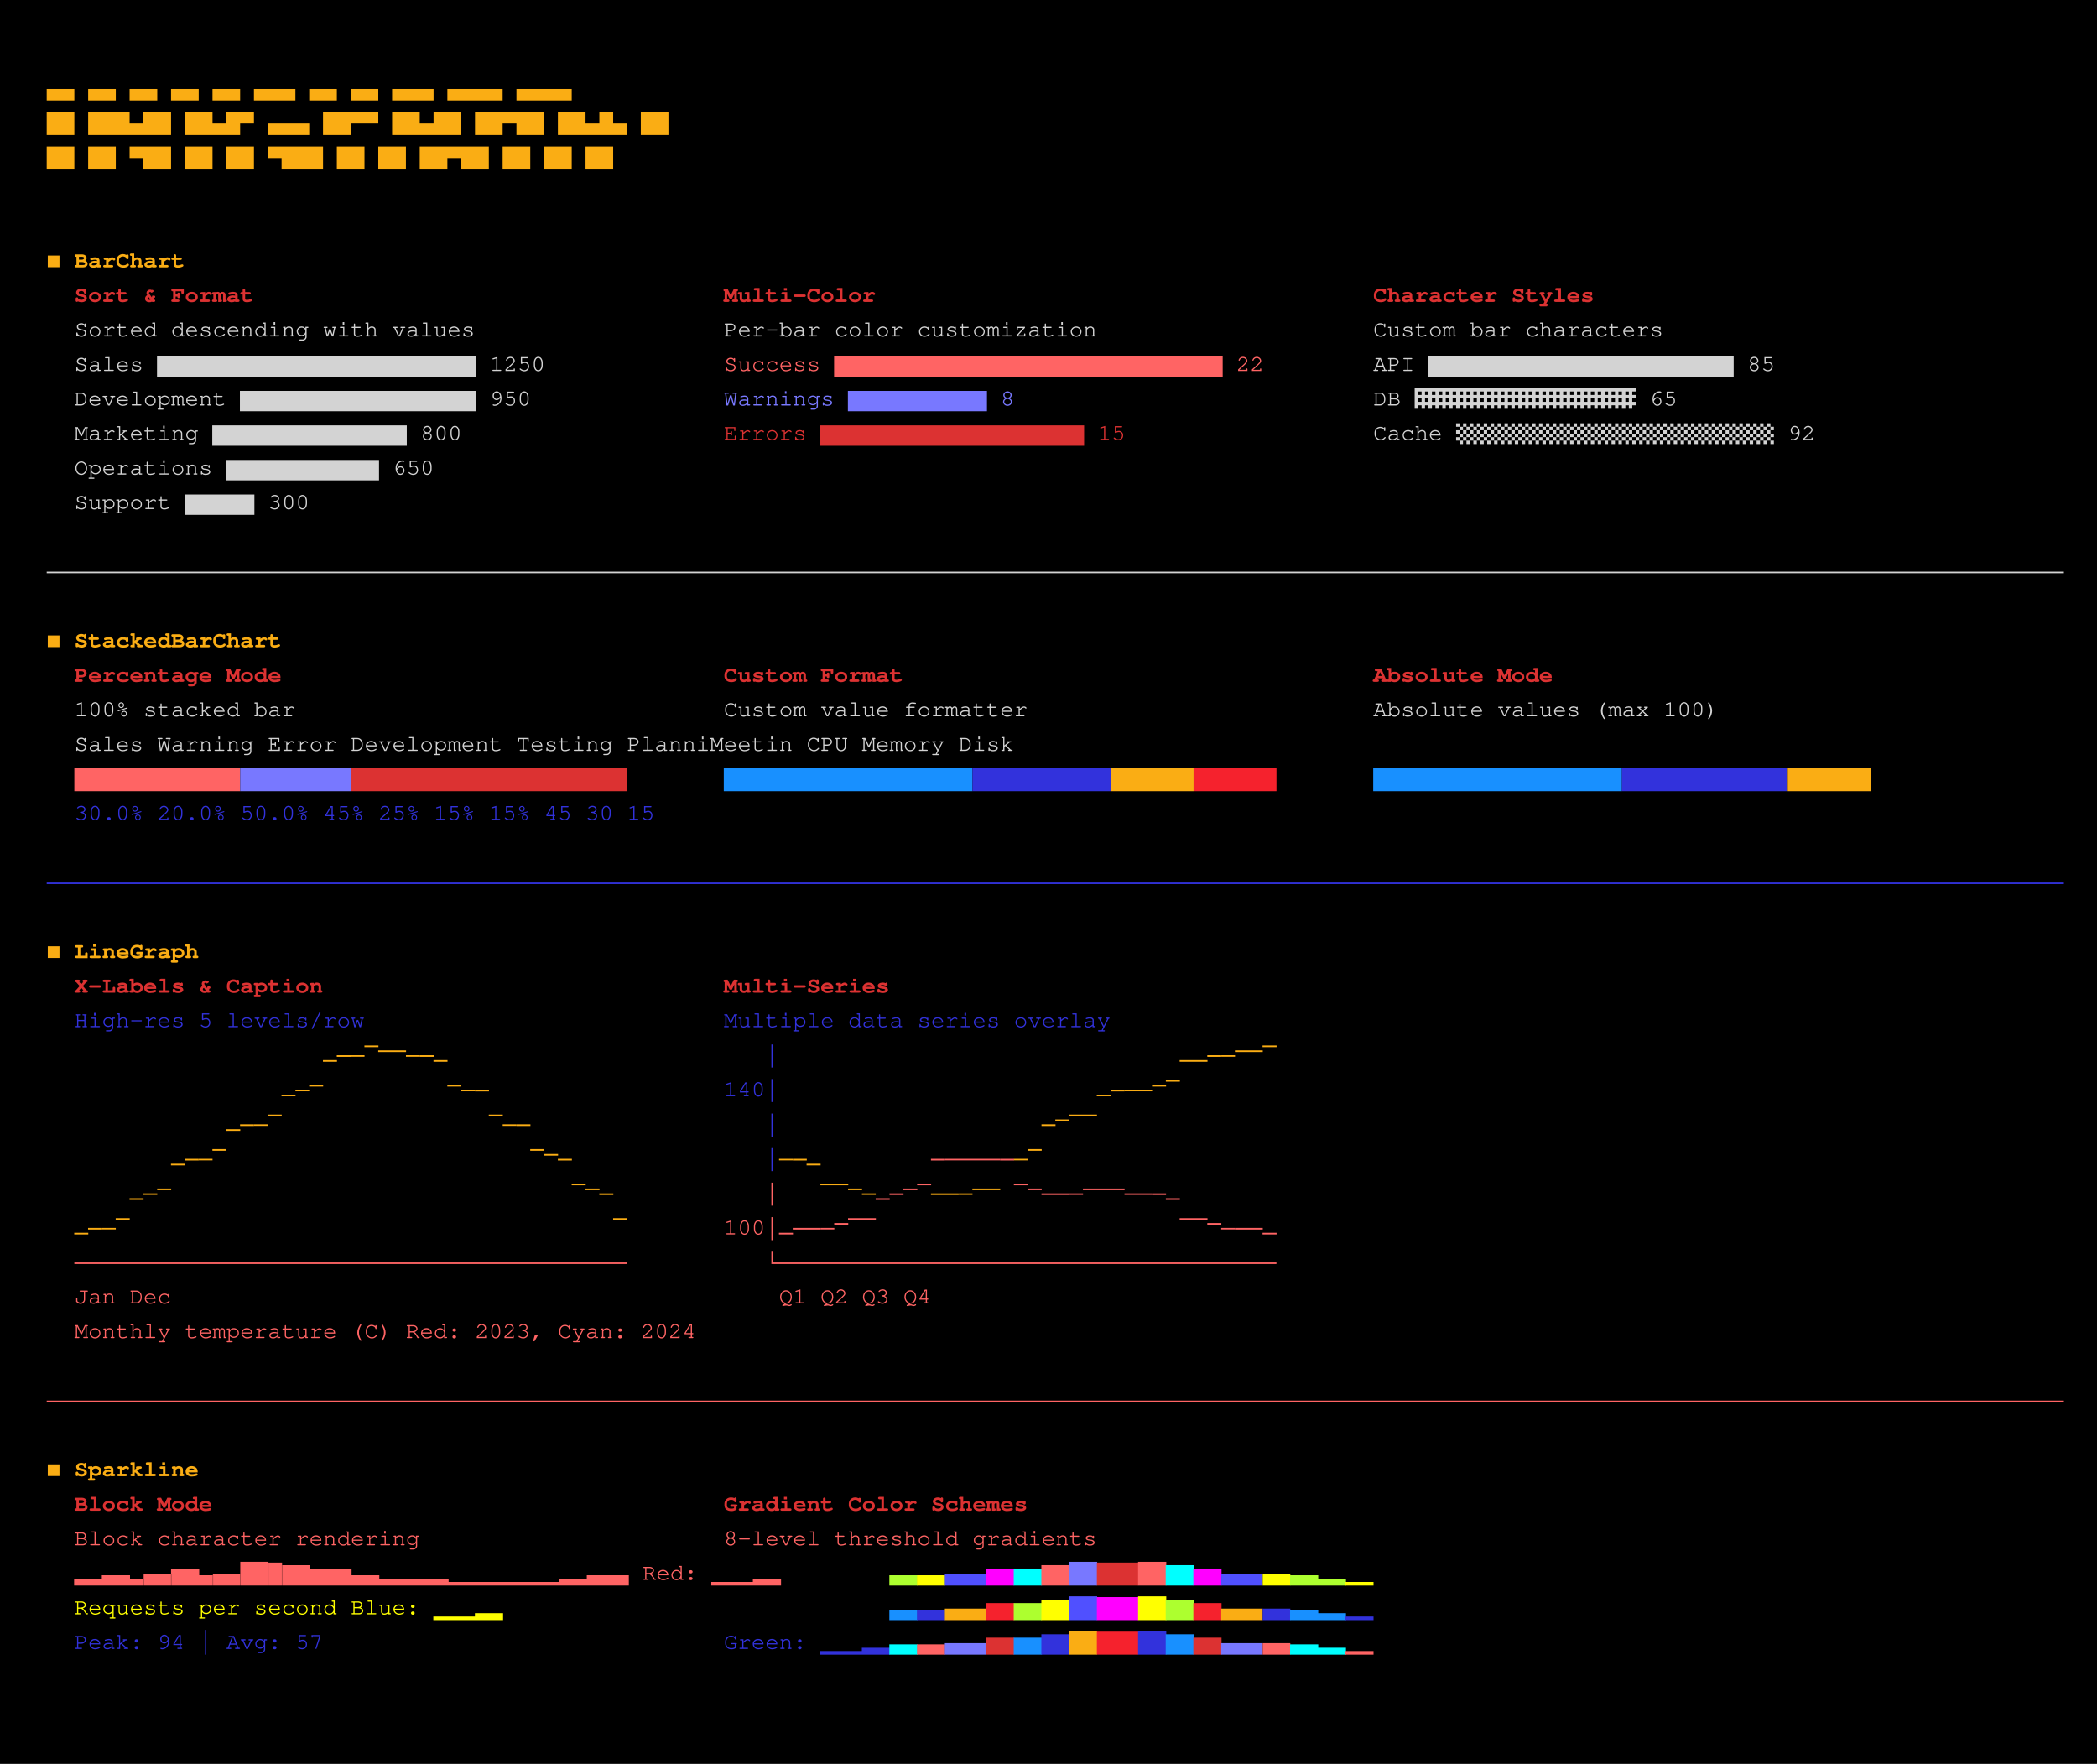
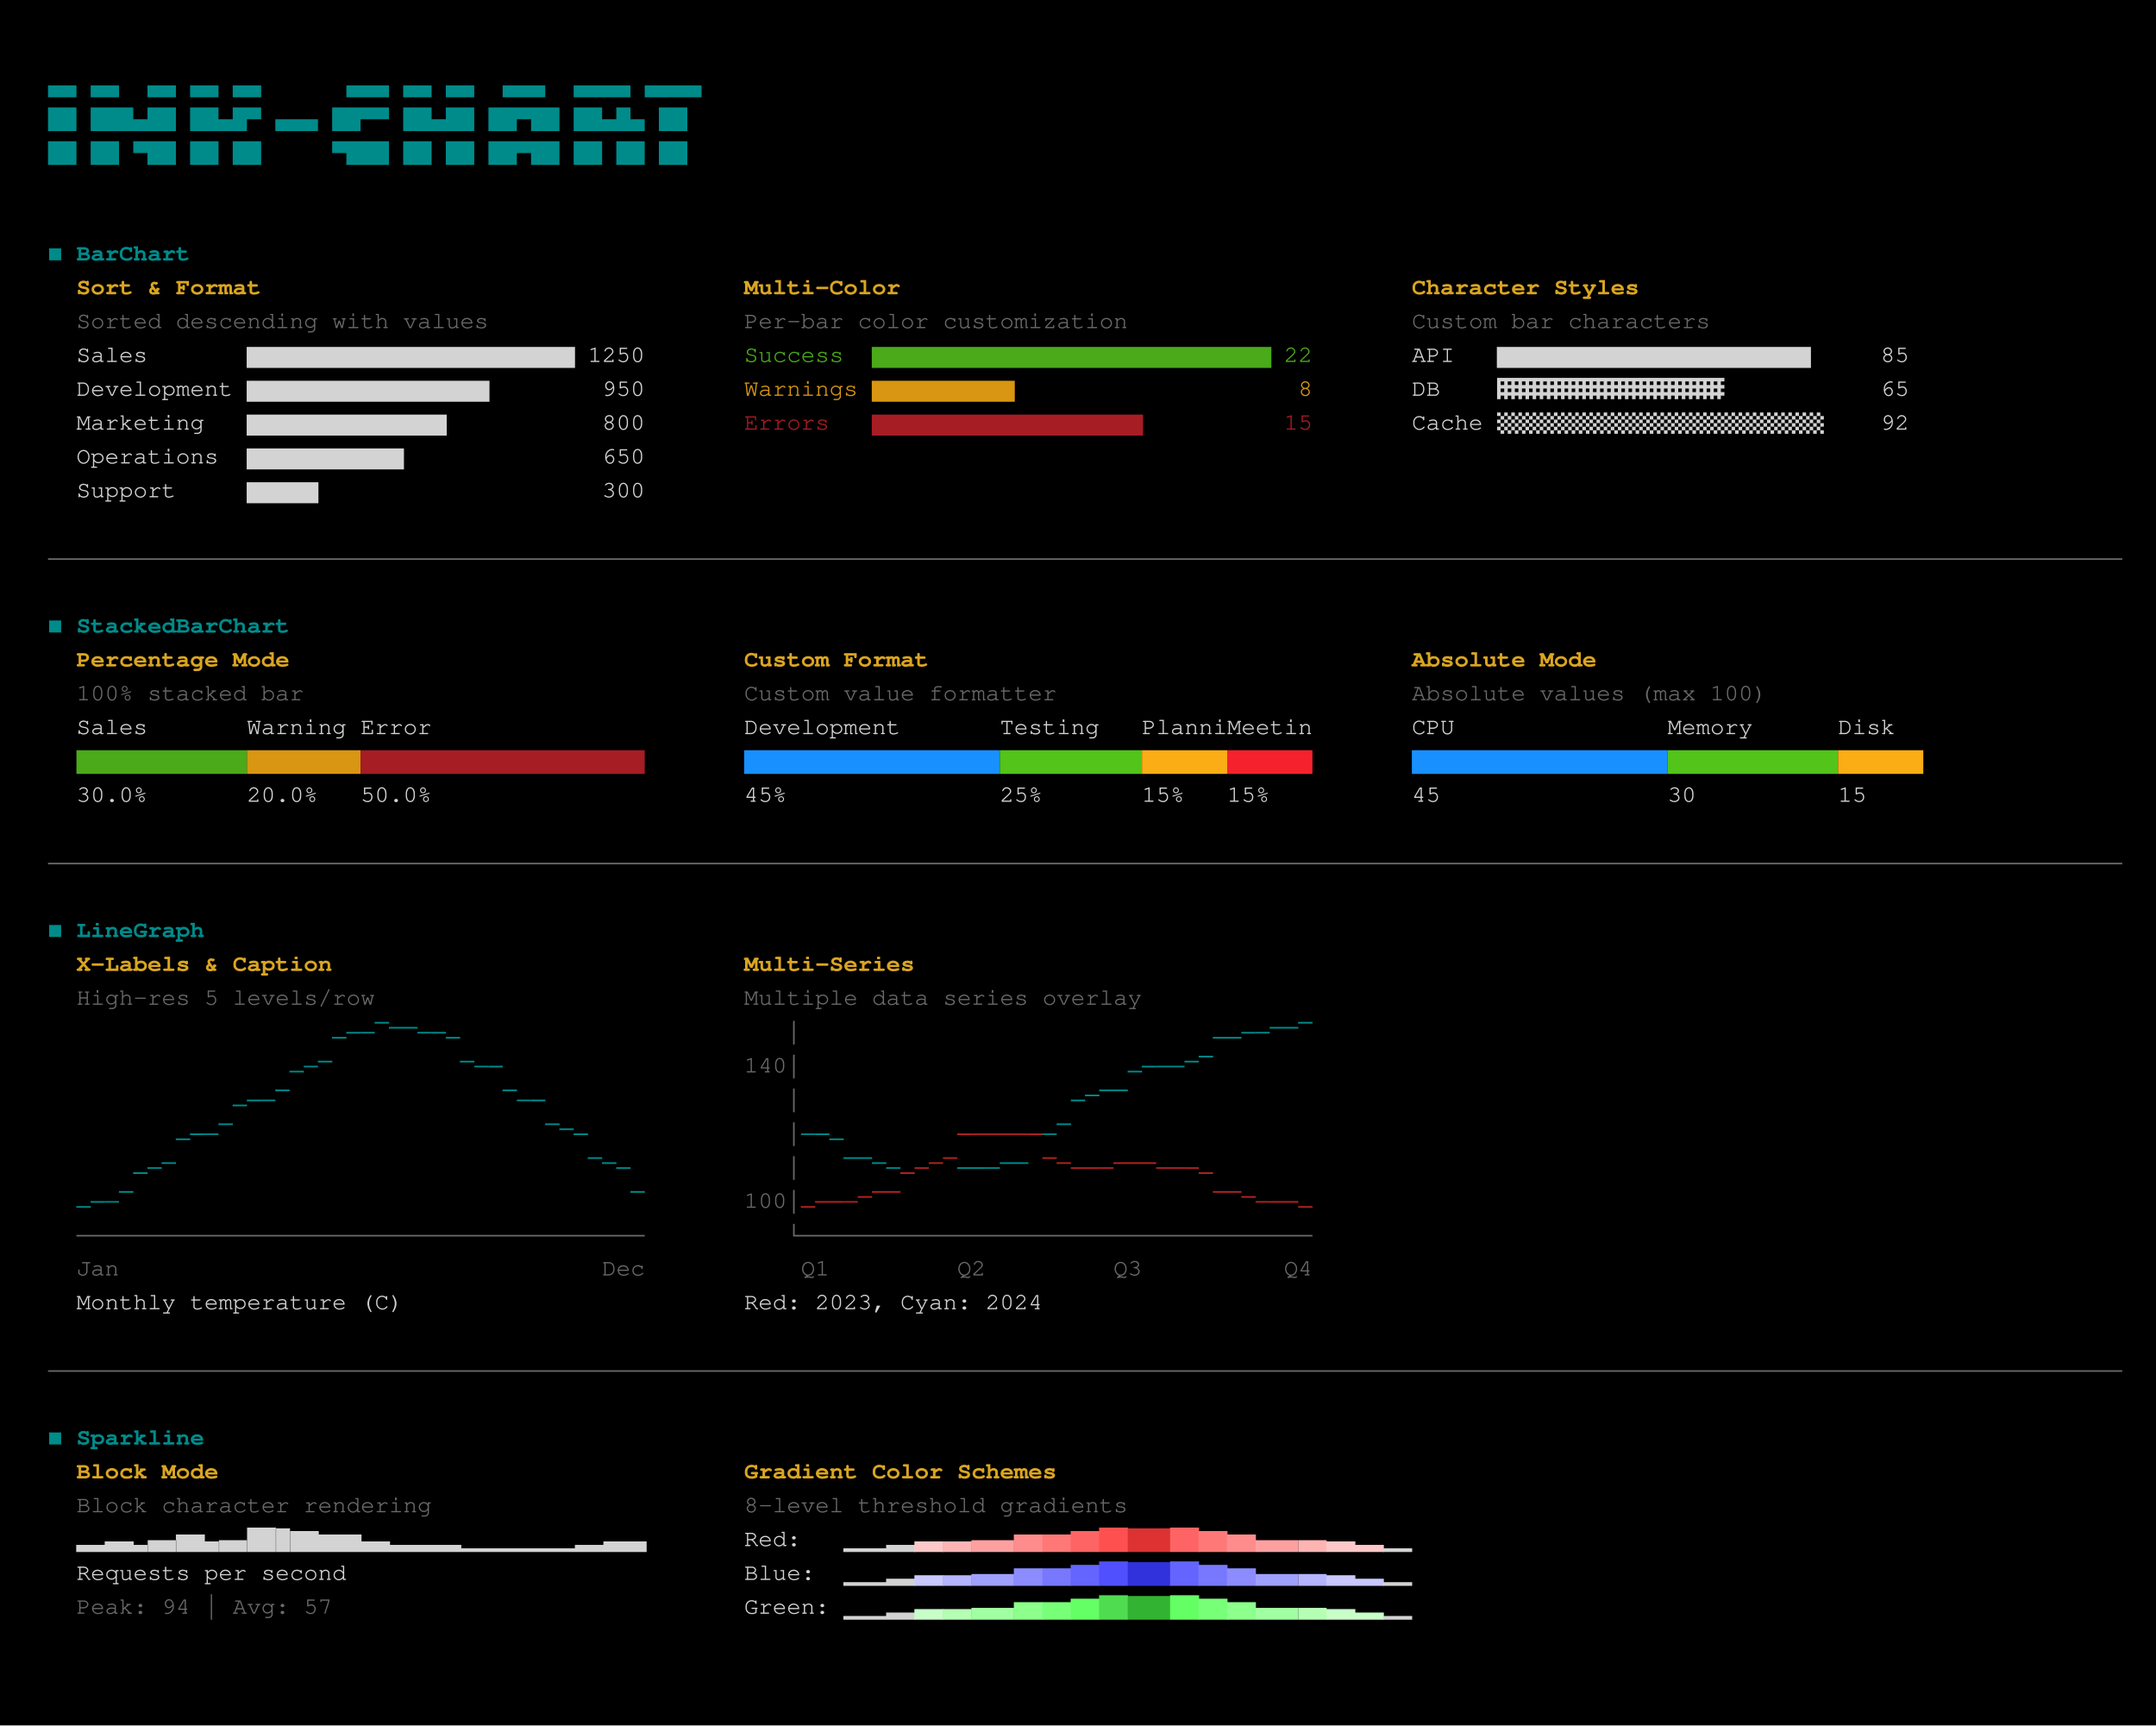
- <svg xmlns="http://www.w3.org/2000/svg" viewBox="0, 0, 1275, 1072.45" font-family="SauceCodePro Nerd Font, Source Code Pro, Courier" font-size="14">
-   <g fill="#D3D3D3">
-     <rect x="0" y="0" width="1275" height="1072.45" fill="#000000" />
-     <text x="28.4" y="57.55" font-weight="bold" fill="#faad14">▄▄ ▄▄  ▄▄ ▄▄ ▄▄      ▄▄▄ ▄▄ ▄▄  ▄▄▄  ▄▄▄▄ ▄▄▄▄</text>
-     <text x="28.4" y="78.55" font-weight="bold" fill="#faad14">██ ███▄██ ██▄█▀ ▄▄▄ ██▀▀ ██▄██ ██▀██ ██▄█▄ ██</text>
-     <text x="28.4" y="99.55" font-weight="bold" fill="#faad14">██ ██ ▀██ ██ ██     ▀███ ██ ██ ██▀██ ██ ██ ██</text>
-     <text x="28.4" y="162.55" font-weight="bold" fill="#faad14">◼ BarChart</text>
-     <text x="45.2" y="183.55" font-weight="bold" fill="#dc3232">Sort &amp; Format</text>
-     <text x="440.07" y="183.55" font-weight="bold" fill="#dc3232">Multi-Color</text>
-     <text x="834.93" y="183.55" font-weight="bold" fill="#dc3232">Character Styles</text>
-     <text x="45.2" y="204.55">Sorted descending with values</text>
-     <text x="440.07" y="204.55">Per-bar color customization</text>
-     <text x="834.93" y="204.55">Custom bar characters</text>
-     <text x="45.2" y="225.55">   Sales       ▆▆▆▆▆▆▆▆▆▆▆▆▆▆▆▆▆▆▆▆▆▆▆ 1250       </text>
-     <text x="440.07" y="225.55" fill="#ff6464">Success  ▆▆▆▆▆▆▆▆▆▆▆▆▆▆▆▆▆▆▆▆▆▆▆▆▆▆▆▆ 22</text>
-     <text x="834.93" y="225.55">       API   ▆▆▆▆▆▆▆▆▆▆▆▆▆▆▆▆▆▆▆▆▆▆     85</text>
-     <text x="45.2" y="246.55">   Development ▆▆▆▆▆▆▆▆▆▆▆▆▆▆▆▆▆        950       </text>
-     <text x="440.07" y="246.55" fill="#7878ff">Warnings ▆▆▆▆▆▆▆▆▆▆                    8</text>
-     <text x="834.93" y="246.55">       DB    ▓▓▓▓▓▓▓▓▓▓▓▓▓▓▓▓           65</text>
-     <text x="45.2" y="267.55">   Marketing   ▆▆▆▆▆▆▆▆▆▆▆▆▆▆           800       </text>
-     <text x="440.07" y="267.55" fill="#dc3232">Errors   ▆▆▆▆▆▆▆▆▆▆▆▆▆▆▆▆▆▆▆          15</text>
-     <text x="834.93" y="267.55">       Cache ▒▒▒▒▒▒▒▒▒▒▒▒▒▒▒▒▒▒▒▒▒▒▒    92</text>
-     <text x="45.2" y="288.55">   Operations  ▆▆▆▆▆▆▆▆▆▆▆              650</text>
-     <text x="45.2" y="309.55">   Support     ▆▆▆▆▆                    300</text>
-     <text x="28.4" y="351.55">──────────────────────────────────────────────────────────────────────────────────────────────────────────────────────────────────────────────────</text>
-     <text x="28.4" y="393.55" font-weight="bold" fill="#faad14">◼ StackedBarChart</text>
-     <text x="45.2" y="414.55" font-weight="bold" fill="#dc3232">Percentage Mode</text>
-     <text x="440.07" y="414.55" font-weight="bold" fill="#dc3232">Custom Format</text>
-     <text x="834.93" y="414.55" font-weight="bold" fill="#dc3232">Absolute Mode</text>
-     <text x="45.2" y="435.55">100% stacked bar</text>
-     <text x="440.07" y="435.55">Custom value formatter</text>
-     <text x="834.93" y="435.55">Absolute values (max 100)</text>
-     <text x="45.2" y="456.55">   Sales       Warning Error                      Development       Testing   PlanniMeetin       CPU               Memory      Disk</text>
-     <text x="45.2" y="477.55" fill="#ff6464">████████████</text>
-     <text x="146.02" y="477.55" fill="#7878ff">████████</text>
-     <text x="213.23" y="477.55" fill="#dc3232">████████████████████</text>
-     <text x="440.07" y="477.55" fill="#7878ff">       </text>
-     <text x="440.07" y="477.55" fill="#1890ff">██████████████████</text>
-     <text x="591.29" y="477.55" fill="#3232dc">██████████</text>
-     <text x="675.31" y="477.55" fill="#faad14">██████</text>
-     <text x="725.71" y="477.55" fill="#f5222d">██████</text>
-     <text x="834.93" y="477.55" fill="#faad14">       </text>
-     <text x="834.93" y="477.55" fill="#1890ff">██████████████████</text>
-     <text x="986.16" y="477.55" fill="#3232dc">████████████</text>
-     <text x="1086.97" y="477.55" fill="#faad14">██████</text>
-     <text x="45.2" y="498.55" fill="#3232dc">   30.0%       20.0%   50.0%                      45%               25%       15%   15%          45                30          15</text>
-     <text x="28.4" y="540.55" fill="#3232dc"> </text>
-     <text x="28.4" y="540.55" fill="#3232dc">──────────────────────────────────────────────────────────────────────────────────────────────────────────────────────────────────────────────────</text>
-     <text x="28.4" y="582.55" fill="#3232dc"> </text>
-     <text x="28.4" y="582.55" font-weight="bold" fill="#faad14">◼ LineGraph</text>
-     <text x="45.2" y="603.55" fill="#3232dc">   </text>
-     <text x="45.2" y="603.55" font-weight="bold" fill="#dc3232">X-Labels &amp; Caption</text>
-     <text x="440.07" y="603.55" fill="#3232dc">                             </text>
-     <text x="440.07" y="603.55" font-weight="bold" fill="#dc3232">Multi-Series</text>
-     <text x="45.2" y="624.55" fill="#3232dc">   </text>
-     <text x="45.2" y="624.55" fill="#3232dc">High-res 5 levels/row</text>
-     <text x="440.07" y="624.55" fill="#3232dc">                          </text>
-     <text x="440.07" y="624.55" fill="#3232dc">Multiple data series overlay</text>
-     <text x="196.43" y="645.55" fill="#3232dc">                     </text>
-     <text x="196.43" y="645.55" fill="#faad14">⎽⎼─⎺⎻⎻─⎼⎽</text>
-     <text x="440.07" y="645.55" fill="#3232dc">                    </text>
-     <text x="465.27" y="645.55" fill="#3232dc">   │</text>
-     <text x="717.31" y="645.55" fill="#3232dc">                             </text>
-     <text x="717.31" y="645.55" fill="#faad14">⎽⎽⎼─⎻⎻⎺</text>
-     <text x="171.22" y="666.55" fill="#3232dc">                  </text>
-     <text x="171.22" y="666.55" fill="#faad14">⎽─⎻</text>
-     <text x="272.04" y="666.55" fill="#3232dc">         </text>
-     <text x="272.04" y="666.55" fill="#faad14">⎻─⎼</text>
-     <text x="440.07" y="666.55" fill="#3232dc">                 </text>
-     <text x="440.07" y="666.55" fill="#3232dc">140│</text>
-     <text x="666.91" y="666.55" fill="#3232dc">                       </text>
-     <text x="666.91" y="666.55" fill="#faad14">⎽⎼──⎻⎺</text>
-     <text x="137.62" y="687.55" fill="#3232dc">              </text>
-     <text x="137.62" y="687.55" fill="#faad14">⎽⎼─⎺</text>
-     <text x="297.25" y="687.55" fill="#3232dc">               </text>
-     <text x="297.25" y="687.55" fill="#faad14">⎺─⎼</text>
-     <text x="440.07" y="687.55" fill="#3232dc">              </text>
-     <text x="465.27" y="687.55" fill="#3232dc">   │</text>
-     <text x="633.3" y="687.55" fill="#3232dc">                   </text>
-     <text x="633.3" y="687.55" fill="#faad14">⎼⎻⎺⎺</text>
-     <text x="104.01" y="708.55" fill="#3232dc">          </text>
-     <text x="104.01" y="708.55" fill="#faad14">⎽⎼─⎺</text>
-     <text x="322.45" y="708.55" fill="#3232dc">                      </text>
-     <text x="322.45" y="708.55" fill="#faad14">⎺⎻⎼</text>
-     <text x="440.07" y="708.55" fill="#3232dc">           </text>
-     <text x="465.27" y="708.55" fill="#3232dc">   │</text>
-     <text x="473.67" y="708.55" fill="#faad14">─⎼⎽</text>
-     <text x="566.09" y="708.55" fill="#3232dc">        </text>
-     <text x="566.09" y="708.55" fill="#ff6464">⎼────⎼</text>
-     <text x="616.5" y="708.55" fill="#faad14">─⎺</text>
-     <text x="78.81" y="729.55" fill="#ff6464">       </text>
-     <text x="78.81" y="729.55" fill="#faad14">⎽─⎻</text>
-     <text x="347.65" y="729.55" fill="#ff6464">                             </text>
-     <text x="347.65" y="729.55" fill="#faad14">⎺⎻⎼</text>
-     <text x="440.07" y="729.55" fill="#ff6464">        </text>
-     <text x="465.27" y="729.55" fill="#ff6464">   │</text>
-     <text x="498.88" y="729.55" fill="#ff6464">   </text>
-     <text x="498.88" y="729.55" fill="#faad14">⎺⎺⎻─</text>
-     <text x="532.48" y="729.55" fill="#ff6464">⎽⎼⎻⎺</text>
-     <text x="566.09" y="729.55" fill="#faad14">⎼⎼─⎻⎻</text>
-     <text x="616.5" y="729.55" fill="#ff6464"> </text>
-     <text x="616.5" y="729.55" fill="#ff6464">⎺⎻⎼⎼─⎻⎻⎻──⎼⎽</text>
-     <text x="45.2" y="750.55" fill="#ff6464">   </text>
-     <text x="45.2" y="750.55" fill="#faad14">⎽⎼─⎺</text>
-     <text x="372.86" y="750.55" fill="#ff6464">                                   </text>
-     <text x="372.86" y="750.55" fill="#faad14">⎺</text>
-     <text x="440.07" y="750.55" fill="#ff6464">       </text>
-     <text x="440.07" y="750.55" fill="#ff6464">100│</text>
-     <text x="473.67" y="750.55" fill="#ff6464">⎽⎼⎼─⎻⎺⎺</text>
-     <text x="717.31" y="750.55" fill="#ff6464">                      </text>
-     <text x="717.31" y="750.55" fill="#ff6464">⎺⎺⎻─⎼⎼⎽</text>
-     <text x="45.2" y="771.55" fill="#ff6464">   </text>
-     <text x="45.2" y="771.55" fill="#ff6464">────────────────────────────────────────</text>
-     <text x="440.07" y="771.55" fill="#ff6464">       </text>
-     <text x="465.27" y="771.55" fill="#ff6464">   └────────────────────────────────────</text>
-     <text x="45.2" y="792.55" fill="#ff6464">   </text>
-     <text x="45.2" y="792.55" fill="#ff6464">Jan                                  Dec</text>
-     <text x="440.07" y="792.55" fill="#ff6464">       </text>
-     <text x="473.67" y="792.55" fill="#ff6464">    Q1         Q2         Q3          Q4</text>
-     <text x="45.2" y="813.55" fill="#ff6464">   Monthly temperature (C)                        Red: 2023, Cyan: 2024</text>
-     <text x="28.4" y="855.55" fill="#ff6464"> </text>
-     <text x="28.4" y="855.55" fill="#ff6464">──────────────────────────────────────────────────────────────────────────────────────────────────────────────────────────────────────────────────</text>
-     <text x="28.4" y="897.55" fill="#ff6464"> </text>
-     <text x="28.4" y="897.55" font-weight="bold" fill="#faad14">◼ Sparkline</text>
-     <text x="45.2" y="918.55" fill="#ff6464">   </text>
-     <text x="45.2" y="918.55" font-weight="bold" fill="#dc3232">Block Mode</text>
-     <text x="440.07" y="918.55" fill="#ff6464">                                     </text>
-     <text x="440.07" y="918.55" font-weight="bold" fill="#dc3232">Gradient Color Schemes</text>
-     <text x="45.2" y="939.55" fill="#ff6464">   </text>
-     <text x="45.2" y="939.55" fill="#ff6464">Block character rendering</text>
-     <text x="440.07" y="939.55" fill="#ff6464">                      </text>
-     <text x="440.07" y="939.55" fill="#ff6464">8-level threshold gradients</text>
-     <text x="45.2" y="960.55" fill="#ff6464">   ▂▂▃▃▂▄▄▅▅▃▄▄▇▇█▆▆▅▅▅▃▃▂▂▂▂▂▁▁▁▁▁▁▁▁▂▂▃▃▃       Red:   ▁▁▁▂▂</text>
-     <text x="540.88" y="960.55" fill="#ADFF2F">▃▃</text>
-     <text x="557.69" y="960.55" fill="#FFFF00">▃▃</text>
-     <text x="574.49" y="960.55" fill="#5050ff">▄▄▄</text>
-     <text x="599.69" y="960.55" fill="#FF00FF">▅▅</text>
-     <text x="616.5" y="960.55" fill="#00FFFF">▅▅</text>
-     <text x="633.3" y="960.55" fill="#ff6464">▆▆</text>
-     <text x="650.1" y="960.55" fill="#7878ff">▇▇</text>
-     <text x="666.91" y="960.55" fill="#dc3232">███</text>
-     <text x="692.11" y="960.55" fill="#ff6464">▇▇</text>
-     <text x="708.91" y="960.55" fill="#00FFFF">▆▆</text>
-     <text x="725.71" y="960.55" fill="#FF00FF">▅▅</text>
-     <text x="742.52" y="960.55" fill="#5050ff">▄▄▄</text>
-     <text x="767.72" y="960.55" fill="#FFFF00">▄▄</text>
-     <text x="784.52" y="960.55" fill="#ADFF2F">▃▃▂▂</text>
-     <text x="818.13" y="960.55" fill="#FFFF00">▁▁</text>
-     <text x="45.2" y="981.55" fill="#FFFF00">   Requests per second                            Blue:  ▁▁▁▂▂</text>
-     <text x="540.88" y="981.55" fill="#1890ff">▃▃</text>
-     <text x="557.69" y="981.55" fill="#3232dc">▃▃</text>
-     <text x="574.49" y="981.55" fill="#faad14">▄▄▄</text>
-     <text x="599.69" y="981.55" fill="#f5222d">▅▅</text>
-     <text x="616.5" y="981.55" fill="#ADFF2F">▅▅</text>
-     <text x="633.3" y="981.55" fill="#FFFF00">▆▆</text>
-     <text x="650.1" y="981.55" fill="#5050ff">▇▇</text>
-     <text x="666.91" y="981.55" fill="#FF00FF">███</text>
-     <text x="692.11" y="981.55" fill="#FFFF00">▇▇</text>
-     <text x="708.91" y="981.55" fill="#ADFF2F">▆▆</text>
-     <text x="725.71" y="981.55" fill="#f5222d">▅▅</text>
-     <text x="742.52" y="981.55" fill="#faad14">▄▄▄</text>
-     <text x="767.72" y="981.55" fill="#3232dc">▄▄</text>
-     <text x="784.52" y="981.55" fill="#1890ff">▃▃▂▂</text>
-     <text x="818.13" y="981.55" fill="#3232dc">▁▁</text>
-     <text x="45.2" y="1002.55" fill="#3232dc">   </text>
-     <text x="45.2" y="1002.55" fill="#3232dc">Peak: 94 | Avg: 57</text>
-     <text x="440.07" y="1002.55" fill="#3232dc">                             Green: ▁▁▁▂▂</text>
-     <text x="540.88" y="1002.55" fill="#00FFFF">▃▃</text>
-     <text x="557.69" y="1002.55" fill="#ff6464">▃▃</text>
-     <text x="574.49" y="1002.55" fill="#7878ff">▄▄▄</text>
-     <text x="599.69" y="1002.55" fill="#dc3232">▅▅</text>
-     <text x="616.5" y="1002.55" fill="#1890ff">▅▅</text>
-     <text x="633.3" y="1002.55" fill="#3232dc">▆▆</text>
-     <text x="650.1" y="1002.55" fill="#faad14">▇▇</text>
-     <text x="666.91" y="1002.55" fill="#f5222d">███</text>
-     <text x="692.11" y="1002.55" fill="#3232dc">▇▇</text>
-     <text x="708.91" y="1002.55" fill="#1890ff">▆▆</text>
-     <text x="725.71" y="1002.55" fill="#dc3232">▅▅</text>
-     <text x="742.52" y="1002.55" fill="#7878ff">▄▄▄</text>
-     <text x="767.72" y="1002.55" fill="#ff6464">▄▄</text>
-     <text x="784.52" y="1002.55" fill="#00FFFF">▃▃▂▂</text>
-     <text x="818.13" y="1002.55" fill="#ff6464">▁▁</text>
-   </g>
+ <svg xmlns="http://www.w3.org/2000/svg" viewBox="0 0 1274.80 1020.00" font-family="SauceCodePro Nerd Font, Source Code Pro, Courier, monospace" font-size="14">
+   <rect x="0" y="0" width="1274.8" height="1020" fill="#000000" />
+   <text x="28.40" y="54.00" fill="#008B8B" font-weight="bold">▄▄</text>
+   <text x="53.60" y="54.00" fill="#008B8B" font-weight="bold">▄▄</text>
+   <text x="87.20" y="54.00" fill="#008B8B" font-weight="bold">▄▄</text>
+   <text x="112.40" y="54.00" fill="#008B8B" font-weight="bold">▄▄</text>
+   <text x="137.60" y="54.00" fill="#008B8B" font-weight="bold">▄▄</text>
+   <text x="204.80" y="54.00" fill="#008B8B" font-weight="bold">▄▄▄</text>
+   <text x="238.40" y="54.00" fill="#008B8B" font-weight="bold">▄▄</text>
+   <text x="263.60" y="54.00" fill="#008B8B" font-weight="bold">▄▄</text>
+   <text x="297.20" y="54.00" fill="#008B8B" font-weight="bold">▄▄▄</text>
+   <text x="339.20" y="54.00" fill="#008B8B" font-weight="bold">▄▄▄▄</text>
+   <text x="381.20" y="54.00" fill="#008B8B" font-weight="bold">▄▄▄▄</text>
+   <text x="28.40" y="74.00" fill="#008B8B" font-weight="bold">██</text>
+   <text x="53.60" y="74.00" fill="#008B8B" font-weight="bold">███▄██</text>
+   <text x="112.40" y="74.00" fill="#008B8B" font-weight="bold">██▄█▀</text>
+   <text x="162.80" y="74.00" fill="#008B8B" font-weight="bold">▄▄▄</text>
+   <text x="196.40" y="74.00" fill="#008B8B" font-weight="bold">██▀▀</text>
+   <text x="238.40" y="74.00" fill="#008B8B" font-weight="bold">██▄██</text>
+   <text x="288.80" y="74.00" fill="#008B8B" font-weight="bold">██▀██</text>
+   <text x="339.20" y="74.00" fill="#008B8B" font-weight="bold">██▄█▄</text>
+   <text x="389.60" y="74.00" fill="#008B8B" font-weight="bold">██</text>
+   <text x="28.40" y="94.00" fill="#008B8B" font-weight="bold">██</text>
+   <text x="53.60" y="94.00" fill="#008B8B" font-weight="bold">██</text>
+   <text x="78.80" y="94.00" fill="#008B8B" font-weight="bold">▀██</text>
+   <text x="112.40" y="94.00" fill="#008B8B" font-weight="bold">██</text>
+   <text x="137.60" y="94.00" fill="#008B8B" font-weight="bold">██</text>
+   <text x="196.40" y="94.00" fill="#008B8B" font-weight="bold">▀███</text>
+   <text x="238.40" y="94.00" fill="#008B8B" font-weight="bold">██</text>
+   <text x="263.60" y="94.00" fill="#008B8B" font-weight="bold">██</text>
+   <text x="288.80" y="94.00" fill="#008B8B" font-weight="bold">██▀██</text>
+   <text x="339.20" y="94.00" fill="#008B8B" font-weight="bold">██</text>
+   <text x="364.40" y="94.00" fill="#008B8B" font-weight="bold">██</text>
+   <text x="389.60" y="94.00" fill="#008B8B" font-weight="bold">██</text>
+   <text x="28.40" y="154.00" fill="#008B8B" font-weight="bold">◼</text>
+   <text x="45.20" y="154.00" fill="#008B8B" font-weight="bold">BarChart</text>
+   <text x="45.20" y="174.00" fill="#DAA520" font-weight="bold">Sort</text>
+   <text x="87.20" y="174.00" fill="#DAA520" font-weight="bold">&amp;</text>
+   <text x="104.00" y="174.00" fill="#DAA520" font-weight="bold">Format</text>
+   <text x="440.00" y="174.00" fill="#DAA520" font-weight="bold">Multi-Color</text>
+   <text x="834.80" y="174.00" fill="#DAA520" font-weight="bold">Character</text>
+   <text x="918.80" y="174.00" fill="#DAA520" font-weight="bold">Styles</text>
+   <text x="45.20" y="194.00" fill="#D3D3D3" opacity="0.5">Sorted</text>
+   <text x="104.00" y="194.00" fill="#D3D3D3" opacity="0.5">descending</text>
+   <text x="196.40" y="194.00" fill="#D3D3D3" opacity="0.5">with</text>
+   <text x="238.40" y="194.00" fill="#D3D3D3" opacity="0.5">values</text>
+   <text x="440.00" y="194.00" fill="#D3D3D3" opacity="0.5">Per-bar</text>
+   <text x="507.20" y="194.00" fill="#D3D3D3" opacity="0.5">color</text>
+   <text x="557.60" y="194.00" fill="#D3D3D3" opacity="0.5">customization</text>
+   <text x="834.80" y="194.00" fill="#D3D3D3" opacity="0.5">Custom</text>
+   <text x="893.60" y="194.00" fill="#D3D3D3" opacity="0.5">bar</text>
+   <text x="927.20" y="194.00" fill="#D3D3D3" opacity="0.5">characters</text>
+   <text x="45.20" y="214.00" fill="#D3D3D3">Sales</text>
+   <text x="146.00" y="214.00" fill="#D3D3D3">▆▆▆▆▆▆▆▆▆▆▆▆▆▆▆▆▆▆▆▆▆▆▆</text>
+   <text x="347.60" y="214.00" fill="#D3D3D3">1250</text>
+   <text x="440.00" y="214.00" fill="#4aaa1a">Success</text>
+   <text x="515.60" y="214.00" fill="#4aaa1a">▆▆▆▆▆▆▆▆▆▆▆▆▆▆▆▆▆▆▆▆▆▆▆▆▆▆▆▆</text>
+   <text x="759.20" y="214.00" fill="#4aaa1a">22</text>
+   <text x="834.80" y="214.00" fill="#D3D3D3">API</text>
+   <text x="885.20" y="214.00" fill="#D3D3D3">▆▆▆▆▆▆▆▆▆▆▆▆▆▆▆▆▆▆▆▆▆▆</text>
+   <text x="1112.00" y="214.00" fill="#D3D3D3">85</text>
+   <text x="45.20" y="234.00" fill="#D3D3D3">Development</text>
+   <text x="146.00" y="234.00" fill="#D3D3D3">▆▆▆▆▆▆▆▆▆▆▆▆▆▆▆▆▆</text>
+   <text x="356.00" y="234.00" fill="#D3D3D3">950</text>
+   <text x="440.00" y="234.00" fill="#d89612">Warnings</text>
+   <text x="515.60" y="234.00" fill="#d89612">▆▆▆▆▆▆▆▆▆▆</text>
+   <text x="767.60" y="234.00" fill="#d89612">8</text>
+   <text x="834.80" y="234.00" fill="#D3D3D3">DB</text>
+   <text x="885.20" y="234.00" fill="#D3D3D3">▓▓▓▓▓▓▓▓▓▓▓▓▓▓▓▓</text>
+   <text x="1112.00" y="234.00" fill="#D3D3D3">65</text>
+   <text x="45.20" y="254.00" fill="#D3D3D3">Marketing</text>
+   <text x="146.00" y="254.00" fill="#D3D3D3">▆▆▆▆▆▆▆▆▆▆▆▆▆▆</text>
+   <text x="356.00" y="254.00" fill="#D3D3D3">800</text>
+   <text x="440.00" y="254.00" fill="#a61d24">Errors</text>
+   <text x="515.60" y="254.00" fill="#a61d24">▆▆▆▆▆▆▆▆▆▆▆▆▆▆▆▆▆▆▆</text>
+   <text x="759.20" y="254.00" fill="#a61d24">15</text>
+   <text x="834.80" y="254.00" fill="#D3D3D3">Cache</text>
+   <text x="885.20" y="254.00" fill="#D3D3D3">▒▒▒▒▒▒▒▒▒▒▒▒▒▒▒▒▒▒▒▒▒▒▒</text>
+   <text x="1112.00" y="254.00" fill="#D3D3D3">92</text>
+   <text x="45.20" y="274.00" fill="#D3D3D3">Operations</text>
+   <text x="146.00" y="274.00" fill="#D3D3D3">▆▆▆▆▆▆▆▆▆▆▆</text>
+   <text x="356.00" y="274.00" fill="#D3D3D3">650</text>
+   <text x="45.20" y="294.00" fill="#D3D3D3">Support</text>
+   <text x="146.00" y="294.00" fill="#D3D3D3">▆▆▆▆▆</text>
+   <text x="356.00" y="294.00" fill="#D3D3D3">300</text>
+   <text x="28.40" y="334.00" fill="#D3D3D3" opacity="0.5">──────────────────────────────────────────────────────────────────────────────────────────────────────────────────────────────────────────────────</text>
+   <text x="28.40" y="374.00" fill="#008B8B" font-weight="bold">◼</text>
+   <text x="45.20" y="374.00" fill="#008B8B" font-weight="bold">StackedBarChart</text>
+   <text x="45.20" y="394.00" fill="#DAA520" font-weight="bold">Percentage</text>
+   <text x="137.60" y="394.00" fill="#DAA520" font-weight="bold">Mode</text>
+   <text x="440.00" y="394.00" fill="#DAA520" font-weight="bold">Custom</text>
+   <text x="498.80" y="394.00" fill="#DAA520" font-weight="bold">Format</text>
+   <text x="834.80" y="394.00" fill="#DAA520" font-weight="bold">Absolute</text>
+   <text x="910.40" y="394.00" fill="#DAA520" font-weight="bold">Mode</text>
+   <text x="45.20" y="414.00" fill="#D3D3D3" opacity="0.5">100%</text>
+   <text x="87.20" y="414.00" fill="#D3D3D3" opacity="0.5">stacked</text>
+   <text x="154.40" y="414.00" fill="#D3D3D3" opacity="0.5">bar</text>
+   <text x="440.00" y="414.00" fill="#D3D3D3" opacity="0.5">Custom</text>
+   <text x="498.80" y="414.00" fill="#D3D3D3" opacity="0.5">value</text>
+   <text x="549.20" y="414.00" fill="#D3D3D3" opacity="0.5">formatter</text>
+   <text x="834.80" y="414.00" fill="#D3D3D3" opacity="0.5">Absolute</text>
+   <text x="910.40" y="414.00" fill="#D3D3D3" opacity="0.5">values</text>
+   <text x="969.20" y="414.00" fill="#D3D3D3" opacity="0.5">(max</text>
+   <text x="1011.20" y="414.00" fill="#D3D3D3" opacity="0.5">100)</text>
+   <text x="45.20" y="434.00" fill="#D3D3D3">Sales</text>
+   <text x="146.00" y="434.00" fill="#D3D3D3">Warning</text>
+   <text x="213.20" y="434.00" fill="#D3D3D3">Error</text>
+   <text x="440.00" y="434.00" fill="#D3D3D3">Development</text>
+   <text x="591.20" y="434.00" fill="#D3D3D3">Testing</text>
+   <text x="675.20" y="434.00" fill="#D3D3D3">PlanniMeetin</text>
+   <text x="834.80" y="434.00" fill="#D3D3D3">CPU</text>
+   <text x="986.00" y="434.00" fill="#D3D3D3">Memory</text>
+   <text x="1086.80" y="434.00" fill="#D3D3D3">Disk</text>
+   <text x="45.20" y="454.00" fill="#4aaa1a">████████████</text>
+   <text x="146.00" y="454.00" fill="#d89612">████████</text>
+   <text x="213.20" y="454.00" fill="#a61d24">████████████████████</text>
+   <text x="440.00" y="454.00" fill="#1890ff">██████████████████</text>
+   <text x="591.20" y="454.00" fill="#52c41a">██████████</text>
+   <text x="675.20" y="454.00" fill="#faad14">██████</text>
+   <text x="725.60" y="454.00" fill="#f5222d">██████</text>
+   <text x="834.80" y="454.00" fill="#1890ff">██████████████████</text>
+   <text x="986.00" y="454.00" fill="#52c41a">████████████</text>
+   <text x="1086.80" y="454.00" fill="#faad14">██████</text>
+   <text x="45.20" y="474.00" fill="#D3D3D3">30.0%</text>
+   <text x="146.00" y="474.00" fill="#D3D3D3">20.0%</text>
+   <text x="213.20" y="474.00" fill="#D3D3D3">50.0%</text>
+   <text x="440.00" y="474.00" fill="#D3D3D3">45%</text>
+   <text x="591.20" y="474.00" fill="#D3D3D3">25%</text>
+   <text x="675.20" y="474.00" fill="#D3D3D3">15%</text>
+   <text x="725.60" y="474.00" fill="#D3D3D3">15%</text>
+   <text x="834.80" y="474.00" fill="#D3D3D3">45</text>
+   <text x="986.00" y="474.00" fill="#D3D3D3">30</text>
+   <text x="1086.80" y="474.00" fill="#D3D3D3">15</text>
+   <text x="28.40" y="514.00" fill="#D3D3D3" opacity="0.5">──────────────────────────────────────────────────────────────────────────────────────────────────────────────────────────────────────────────────</text>
+   <text x="28.40" y="554.00" fill="#008B8B" font-weight="bold">◼</text>
+   <text x="45.20" y="554.00" fill="#008B8B" font-weight="bold">LineGraph</text>
+   <text x="45.20" y="574.00" fill="#DAA520" font-weight="bold">X-Labels</text>
+   <text x="120.80" y="574.00" fill="#DAA520" font-weight="bold">&amp;</text>
+   <text x="137.60" y="574.00" fill="#DAA520" font-weight="bold">Caption</text>
+   <text x="440.00" y="574.00" fill="#DAA520" font-weight="bold">Multi-Series</text>
+   <text x="45.20" y="594.00" fill="#D3D3D3" opacity="0.5">High-res</text>
+   <text x="120.80" y="594.00" fill="#D3D3D3" opacity="0.5">5</text>
+   <text x="137.60" y="594.00" fill="#D3D3D3" opacity="0.5">levels/row</text>
+   <text x="440.00" y="594.00" fill="#D3D3D3" opacity="0.5">Multiple</text>
+   <text x="515.60" y="594.00" fill="#D3D3D3" opacity="0.5">data</text>
+   <text x="557.60" y="594.00" fill="#D3D3D3" opacity="0.5">series</text>
+   <text x="616.40" y="594.00" fill="#D3D3D3" opacity="0.5">overlay</text>
+   <text x="196.40" y="614.00" fill="#008B8B">⎽⎼─⎺⎻⎻─⎼⎽</text>
+   <text x="465.20" y="614.00" fill="#D3D3D3" opacity="0.5">│</text>
+   <text x="717.20" y="614.00" fill="#008B8B">⎽⎽⎼─⎻⎻⎺</text>
+   <text x="171.20" y="634.00" fill="#008B8B">⎽─⎻</text>
+   <text x="272.00" y="634.00" fill="#008B8B">⎻─⎼</text>
+   <text x="440.00" y="634.00" fill="#D3D3D3" opacity="0.5">140│</text>
+   <text x="666.80" y="634.00" fill="#008B8B">⎽⎼──⎻⎺</text>
+   <text x="137.60" y="654.00" fill="#008B8B">⎽⎼─⎺</text>
+   <text x="297.20" y="654.00" fill="#008B8B">⎺─⎼</text>
+   <text x="465.20" y="654.00" fill="#D3D3D3" opacity="0.5">│</text>
+   <text x="633.20" y="654.00" fill="#008B8B">⎼⎻⎺⎺</text>
+   <text x="104.00" y="674.00" fill="#008B8B">⎽⎼─⎺</text>
+   <text x="322.40" y="674.00" fill="#008B8B">⎺⎻⎼</text>
+   <text x="465.20" y="674.00" fill="#D3D3D3" opacity="0.5">│</text>
+   <text x="473.60" y="674.00" fill="#008B8B">─⎼⎽</text>
+   <text x="566.00" y="674.00" fill="#B22222">⎼────⎼</text>
+   <text x="616.40" y="674.00" fill="#008B8B">─⎺</text>
+   <text x="78.80" y="694.00" fill="#008B8B">⎽─⎻</text>
+   <text x="347.60" y="694.00" fill="#008B8B">⎺⎻⎼</text>
+   <text x="465.20" y="694.00" fill="#D3D3D3" opacity="0.5">│</text>
+   <text x="498.80" y="694.00" fill="#008B8B">⎺⎺⎻─</text>
+   <text x="532.40" y="694.00" fill="#B22222">⎽⎼⎻⎺</text>
+   <text x="566.00" y="694.00" fill="#008B8B">⎼⎼─⎻⎻</text>
+   <text x="616.40" y="694.00" fill="#B22222">⎺⎻⎼⎼─⎻⎻⎻──⎼⎽</text>
+   <text x="45.20" y="714.00" fill="#008B8B">⎽⎼─⎺</text>
+   <text x="372.80" y="714.00" fill="#008B8B">⎺</text>
+   <text x="440.00" y="714.00" fill="#D3D3D3" opacity="0.5">100│</text>
+   <text x="473.60" y="714.00" fill="#B22222">⎽⎼⎼─⎻⎺⎺</text>
+   <text x="717.20" y="714.00" fill="#B22222">⎺⎺⎻─⎼⎼⎽</text>
+   <text x="45.20" y="734.00" fill="#D3D3D3" opacity="0.5">────────────────────────────────────────</text>
+   <text x="465.20" y="734.00" fill="#D3D3D3" opacity="0.5">└────────────────────────────────────</text>
+   <text x="45.20" y="754.00" fill="#D3D3D3" opacity="0.5">Jan</text>
+   <text x="356.00" y="754.00" fill="#D3D3D3" opacity="0.5">Dec</text>
+   <text x="473.60" y="754.00" fill="#D3D3D3" opacity="0.5">Q1</text>
+   <text x="566.00" y="754.00" fill="#D3D3D3" opacity="0.5">Q2</text>
+   <text x="658.40" y="754.00" fill="#D3D3D3" opacity="0.5">Q3</text>
+   <text x="759.20" y="754.00" fill="#D3D3D3" opacity="0.5">Q4</text>
+   <text x="45.20" y="774.00" fill="#D3D3D3">Monthly</text>
+   <text x="112.40" y="774.00" fill="#D3D3D3">temperature</text>
+   <text x="213.20" y="774.00" fill="#D3D3D3">(C)</text>
+   <text x="440.00" y="774.00" fill="#D3D3D3">Red:</text>
+   <text x="482.00" y="774.00" fill="#D3D3D3">2023,</text>
+   <text x="532.40" y="774.00" fill="#D3D3D3">Cyan:</text>
+   <text x="582.80" y="774.00" fill="#D3D3D3">2024</text>
+   <text x="28.40" y="814.00" fill="#D3D3D3" opacity="0.5">──────────────────────────────────────────────────────────────────────────────────────────────────────────────────────────────────────────────────</text>
+   <text x="28.40" y="854.00" fill="#008B8B" font-weight="bold">◼</text>
+   <text x="45.20" y="854.00" fill="#008B8B" font-weight="bold">Sparkline</text>
+   <text x="45.20" y="874.00" fill="#DAA520" font-weight="bold">Block</text>
+   <text x="95.60" y="874.00" fill="#DAA520" font-weight="bold">Mode</text>
+   <text x="440.00" y="874.00" fill="#DAA520" font-weight="bold">Gradient</text>
+   <text x="515.60" y="874.00" fill="#DAA520" font-weight="bold">Color</text>
+   <text x="566.00" y="874.00" fill="#DAA520" font-weight="bold">Schemes</text>
+   <text x="45.20" y="894.00" fill="#D3D3D3" opacity="0.5">Block</text>
+   <text x="95.60" y="894.00" fill="#D3D3D3" opacity="0.5">character</text>
+   <text x="179.60" y="894.00" fill="#D3D3D3" opacity="0.5">rendering</text>
+   <text x="440.00" y="894.00" fill="#D3D3D3" opacity="0.5">8-level</text>
+   <text x="507.20" y="894.00" fill="#D3D3D3" opacity="0.5">threshold</text>
+   <text x="591.20" y="894.00" fill="#D3D3D3" opacity="0.5">gradients</text>
+   <text x="45.20" y="914.00" fill="#D3D3D3">▂▂▃▃▂▄▄▅▅▃▄▄▇▇█▆▆▅▅▅▃▃▂▂▂▂▂▁▁▁▁▁▁▁▁▂▂▃▃▃</text>
+   <text x="440.00" y="914.00" fill="#D3D3D3">Red:</text>
+   <text x="498.80" y="914.00" fill="#D3D3D3">▁▁▁▂▂</text>
+   <text x="540.80" y="914.00" fill="#ffc8c8">▃▃</text>
+   <text x="557.60" y="914.00" fill="#ffb4b4">▃▃</text>
+   <text x="574.40" y="914.00" fill="#ffa0a0">▄▄▄</text>
+   <text x="599.60" y="914.00" fill="#ff8c8c">▅▅</text>
+   <text x="616.40" y="914.00" fill="#ff7878">▅▅</text>
+   <text x="633.20" y="914.00" fill="#ff6464">▆▆</text>
+   <text x="650.00" y="914.00" fill="#ff5050">▇▇</text>
+   <text x="666.80" y="914.00" fill="#dc3232">███</text>
+   <text x="692.00" y="914.00" fill="#ff6464">▇▇</text>
+   <text x="708.80" y="914.00" fill="#ff7878">▆▆</text>
+   <text x="725.60" y="914.00" fill="#ff8c8c">▅▅</text>
+   <text x="742.40" y="914.00" fill="#ffa0a0">▄▄▄</text>
+   <text x="767.60" y="914.00" fill="#ffb4b4">▄▄</text>
+   <text x="784.40" y="914.00" fill="#ffc8c8">▃▃▂▂</text>
+   <text x="818.00" y="914.00" fill="#D3D3D3">▁▁</text>
+   <text x="45.20" y="934.00" fill="#D3D3D3">Requests</text>
+   <text x="120.80" y="934.00" fill="#D3D3D3">per</text>
+   <text x="154.40" y="934.00" fill="#D3D3D3">second</text>
+   <text x="440.00" y="934.00" fill="#D3D3D3">Blue:</text>
+   <text x="498.80" y="934.00" fill="#D3D3D3">▁▁▁▂▂</text>
+   <text x="540.80" y="934.00" fill="#c8c8ff">▃▃</text>
+   <text x="557.60" y="934.00" fill="#b4b4ff">▃▃</text>
+   <text x="574.40" y="934.00" fill="#a0a0ff">▄▄▄</text>
+   <text x="599.60" y="934.00" fill="#8c8cff">▅▅</text>
+   <text x="616.40" y="934.00" fill="#7878ff">▅▅</text>
+   <text x="633.20" y="934.00" fill="#6464ff">▆▆</text>
+   <text x="650.00" y="934.00" fill="#5050ff">▇▇</text>
+   <text x="666.80" y="934.00" fill="#3232dc">███</text>
+   <text x="692.00" y="934.00" fill="#6464ff">▇▇</text>
+   <text x="708.80" y="934.00" fill="#7878ff">▆▆</text>
+   <text x="725.60" y="934.00" fill="#8c8cff">▅▅</text>
+   <text x="742.40" y="934.00" fill="#a0a0ff">▄▄▄</text>
+   <text x="767.60" y="934.00" fill="#b4b4ff">▄▄</text>
+   <text x="784.40" y="934.00" fill="#c8c8ff">▃▃▂▂</text>
+   <text x="818.00" y="934.00" fill="#D3D3D3">▁▁</text>
+   <text x="45.20" y="954.00" fill="#D3D3D3" opacity="0.5">Peak:</text>
+   <text x="95.60" y="954.00" fill="#D3D3D3" opacity="0.5">94</text>
+   <text x="120.80" y="954.00" fill="#D3D3D3" opacity="0.5">|</text>
+   <text x="137.60" y="954.00" fill="#D3D3D3" opacity="0.5">Avg:</text>
+   <text x="179.60" y="954.00" fill="#D3D3D3" opacity="0.5">57</text>
+   <text x="440.00" y="954.00" fill="#D3D3D3">Green:</text>
+   <text x="498.80" y="954.00" fill="#D3D3D3">▁▁▁▂▂</text>
+   <text x="540.80" y="954.00" fill="#c8ffc8">▃▃</text>
+   <text x="557.60" y="954.00" fill="#b4ffb4">▃▃</text>
+   <text x="574.40" y="954.00" fill="#a0ffa0">▄▄▄</text>
+   <text x="599.60" y="954.00" fill="#8cff8c">▅▅</text>
+   <text x="616.40" y="954.00" fill="#78ff78">▅▅</text>
+   <text x="633.20" y="954.00" fill="#64ff64">▆▆</text>
+   <text x="650.00" y="954.00" fill="#50dc50">▇▇</text>
+   <text x="666.80" y="954.00" fill="#32b432">███</text>
+   <text x="692.00" y="954.00" fill="#64ff64">▇▇</text>
+   <text x="708.80" y="954.00" fill="#78ff78">▆▆</text>
+   <text x="725.60" y="954.00" fill="#8cff8c">▅▅</text>
+   <text x="742.40" y="954.00" fill="#a0ffa0">▄▄▄</text>
+   <text x="767.60" y="954.00" fill="#b4ffb4">▄▄</text>
+   <text x="784.40" y="954.00" fill="#c8ffc8">▃▃▂▂</text>
+   <text x="818.00" y="954.00" fill="#D3D3D3">▁▁</text>
</svg>
